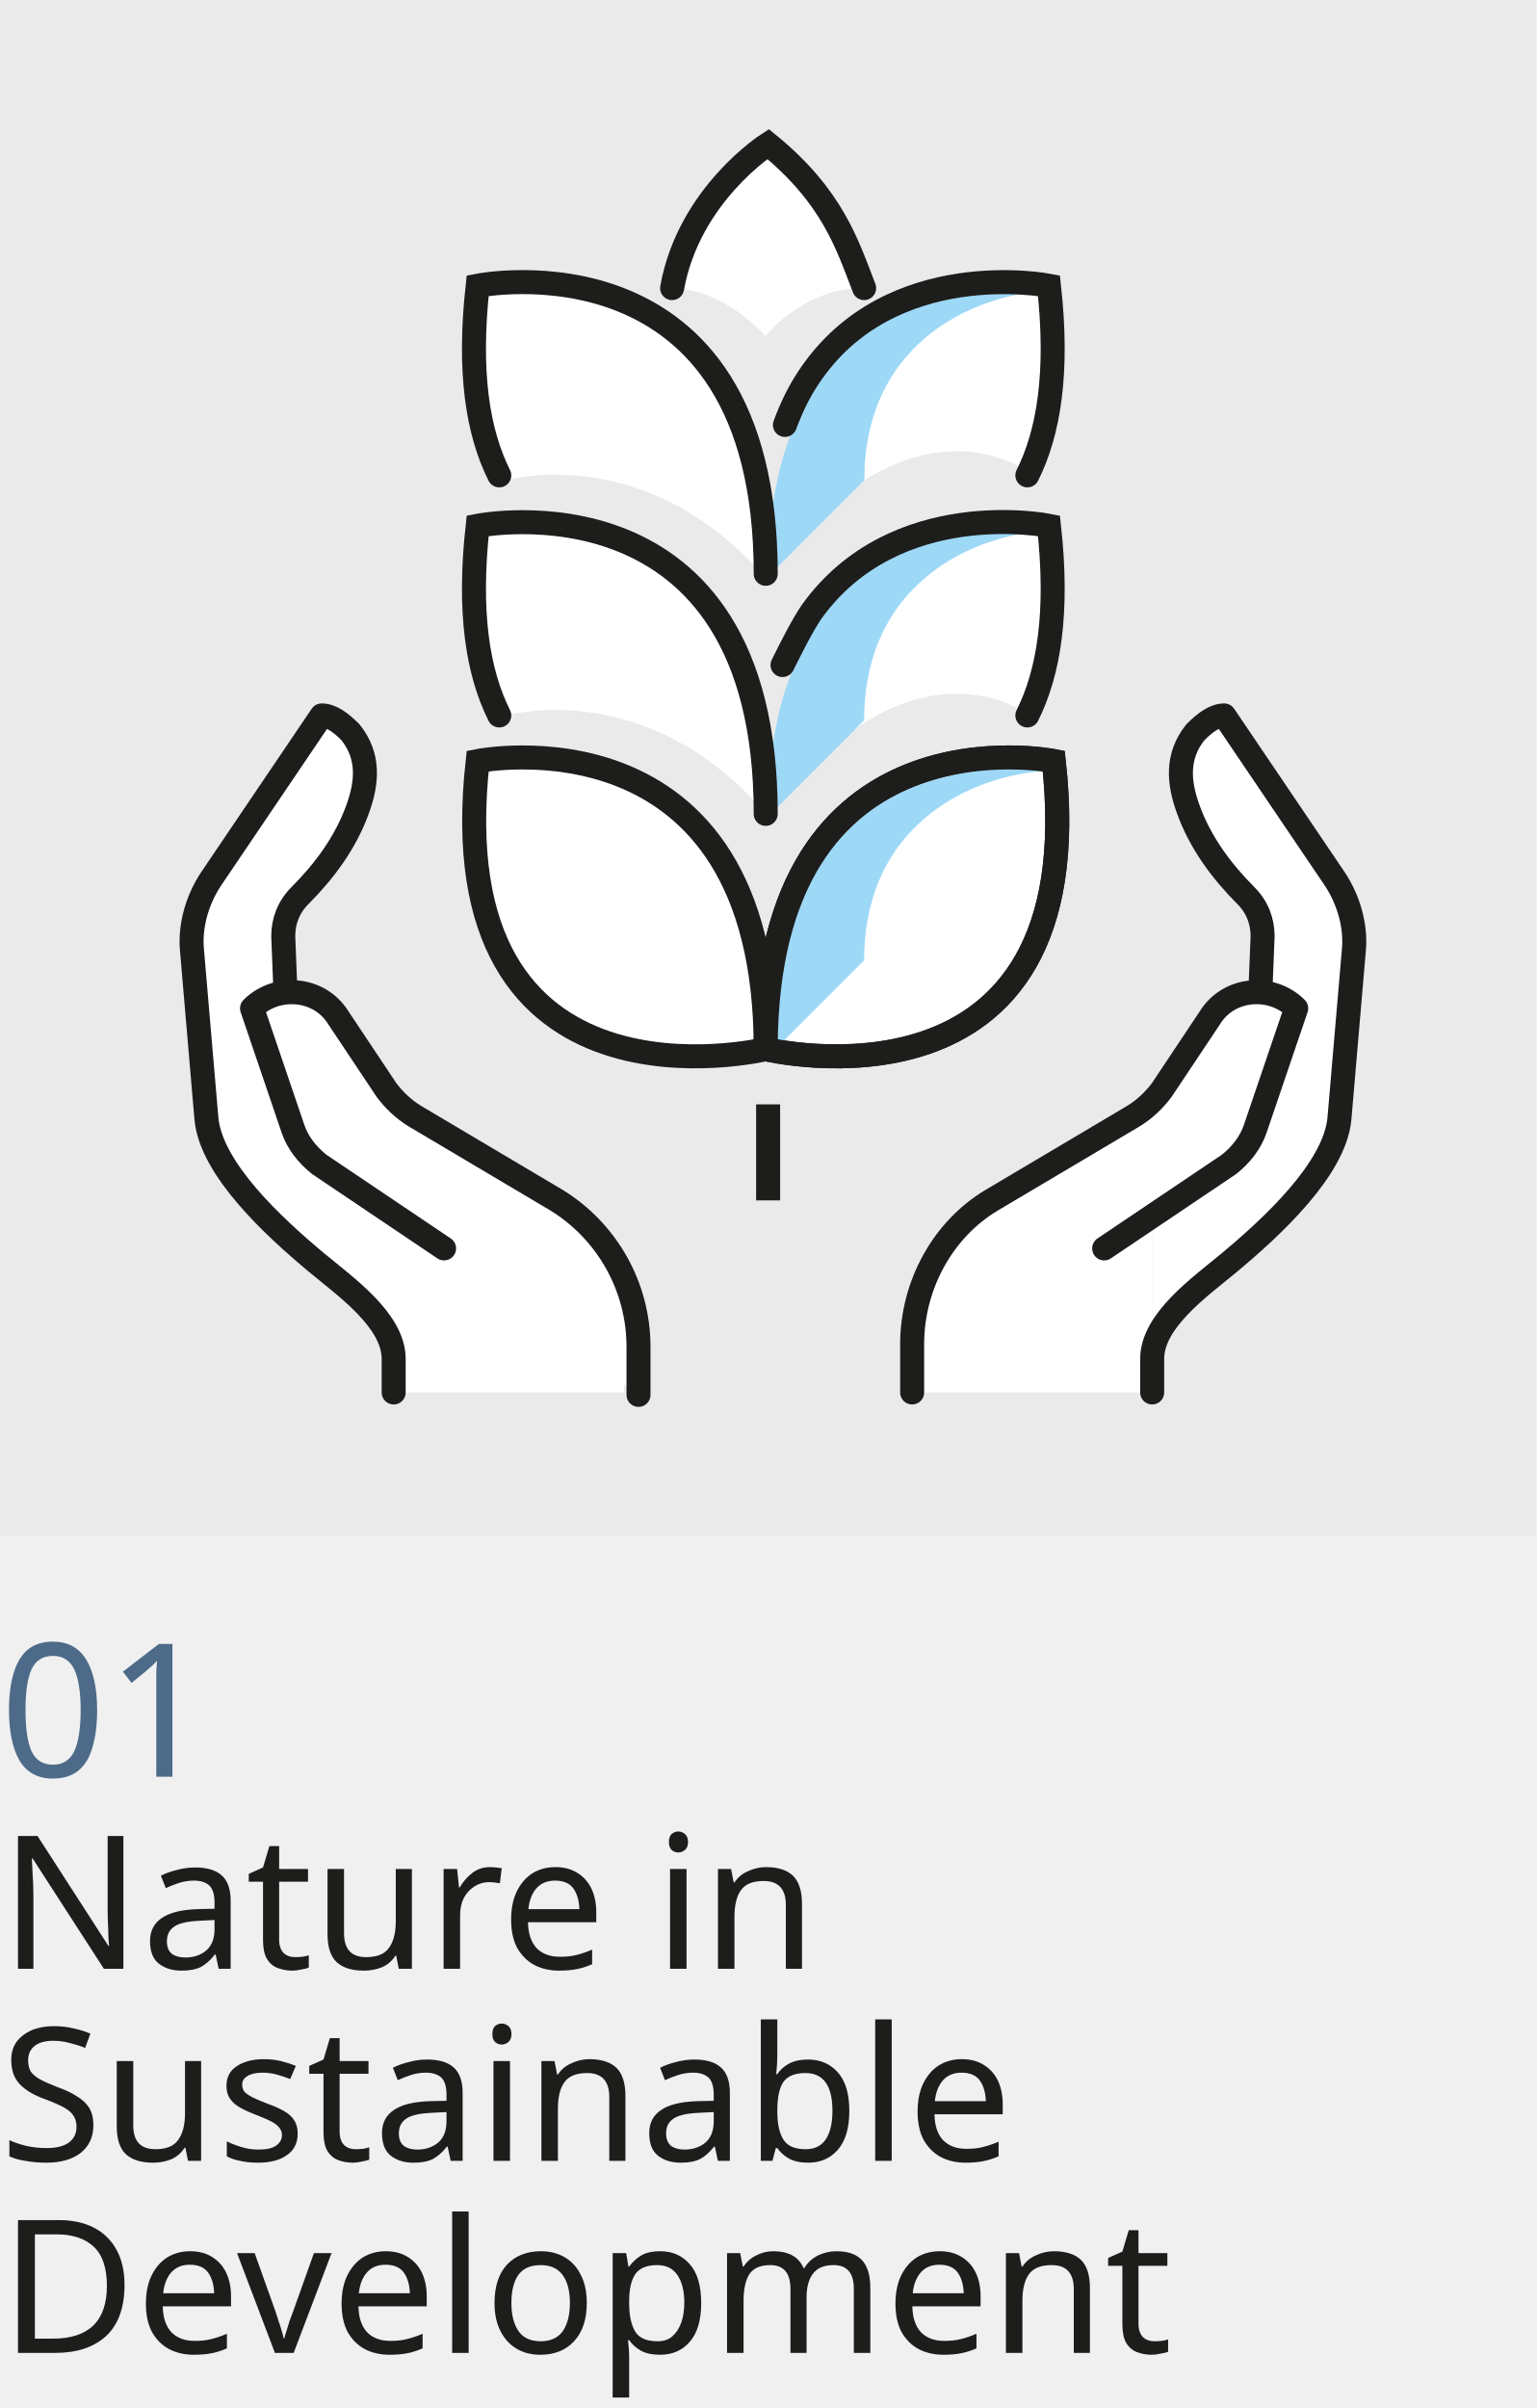
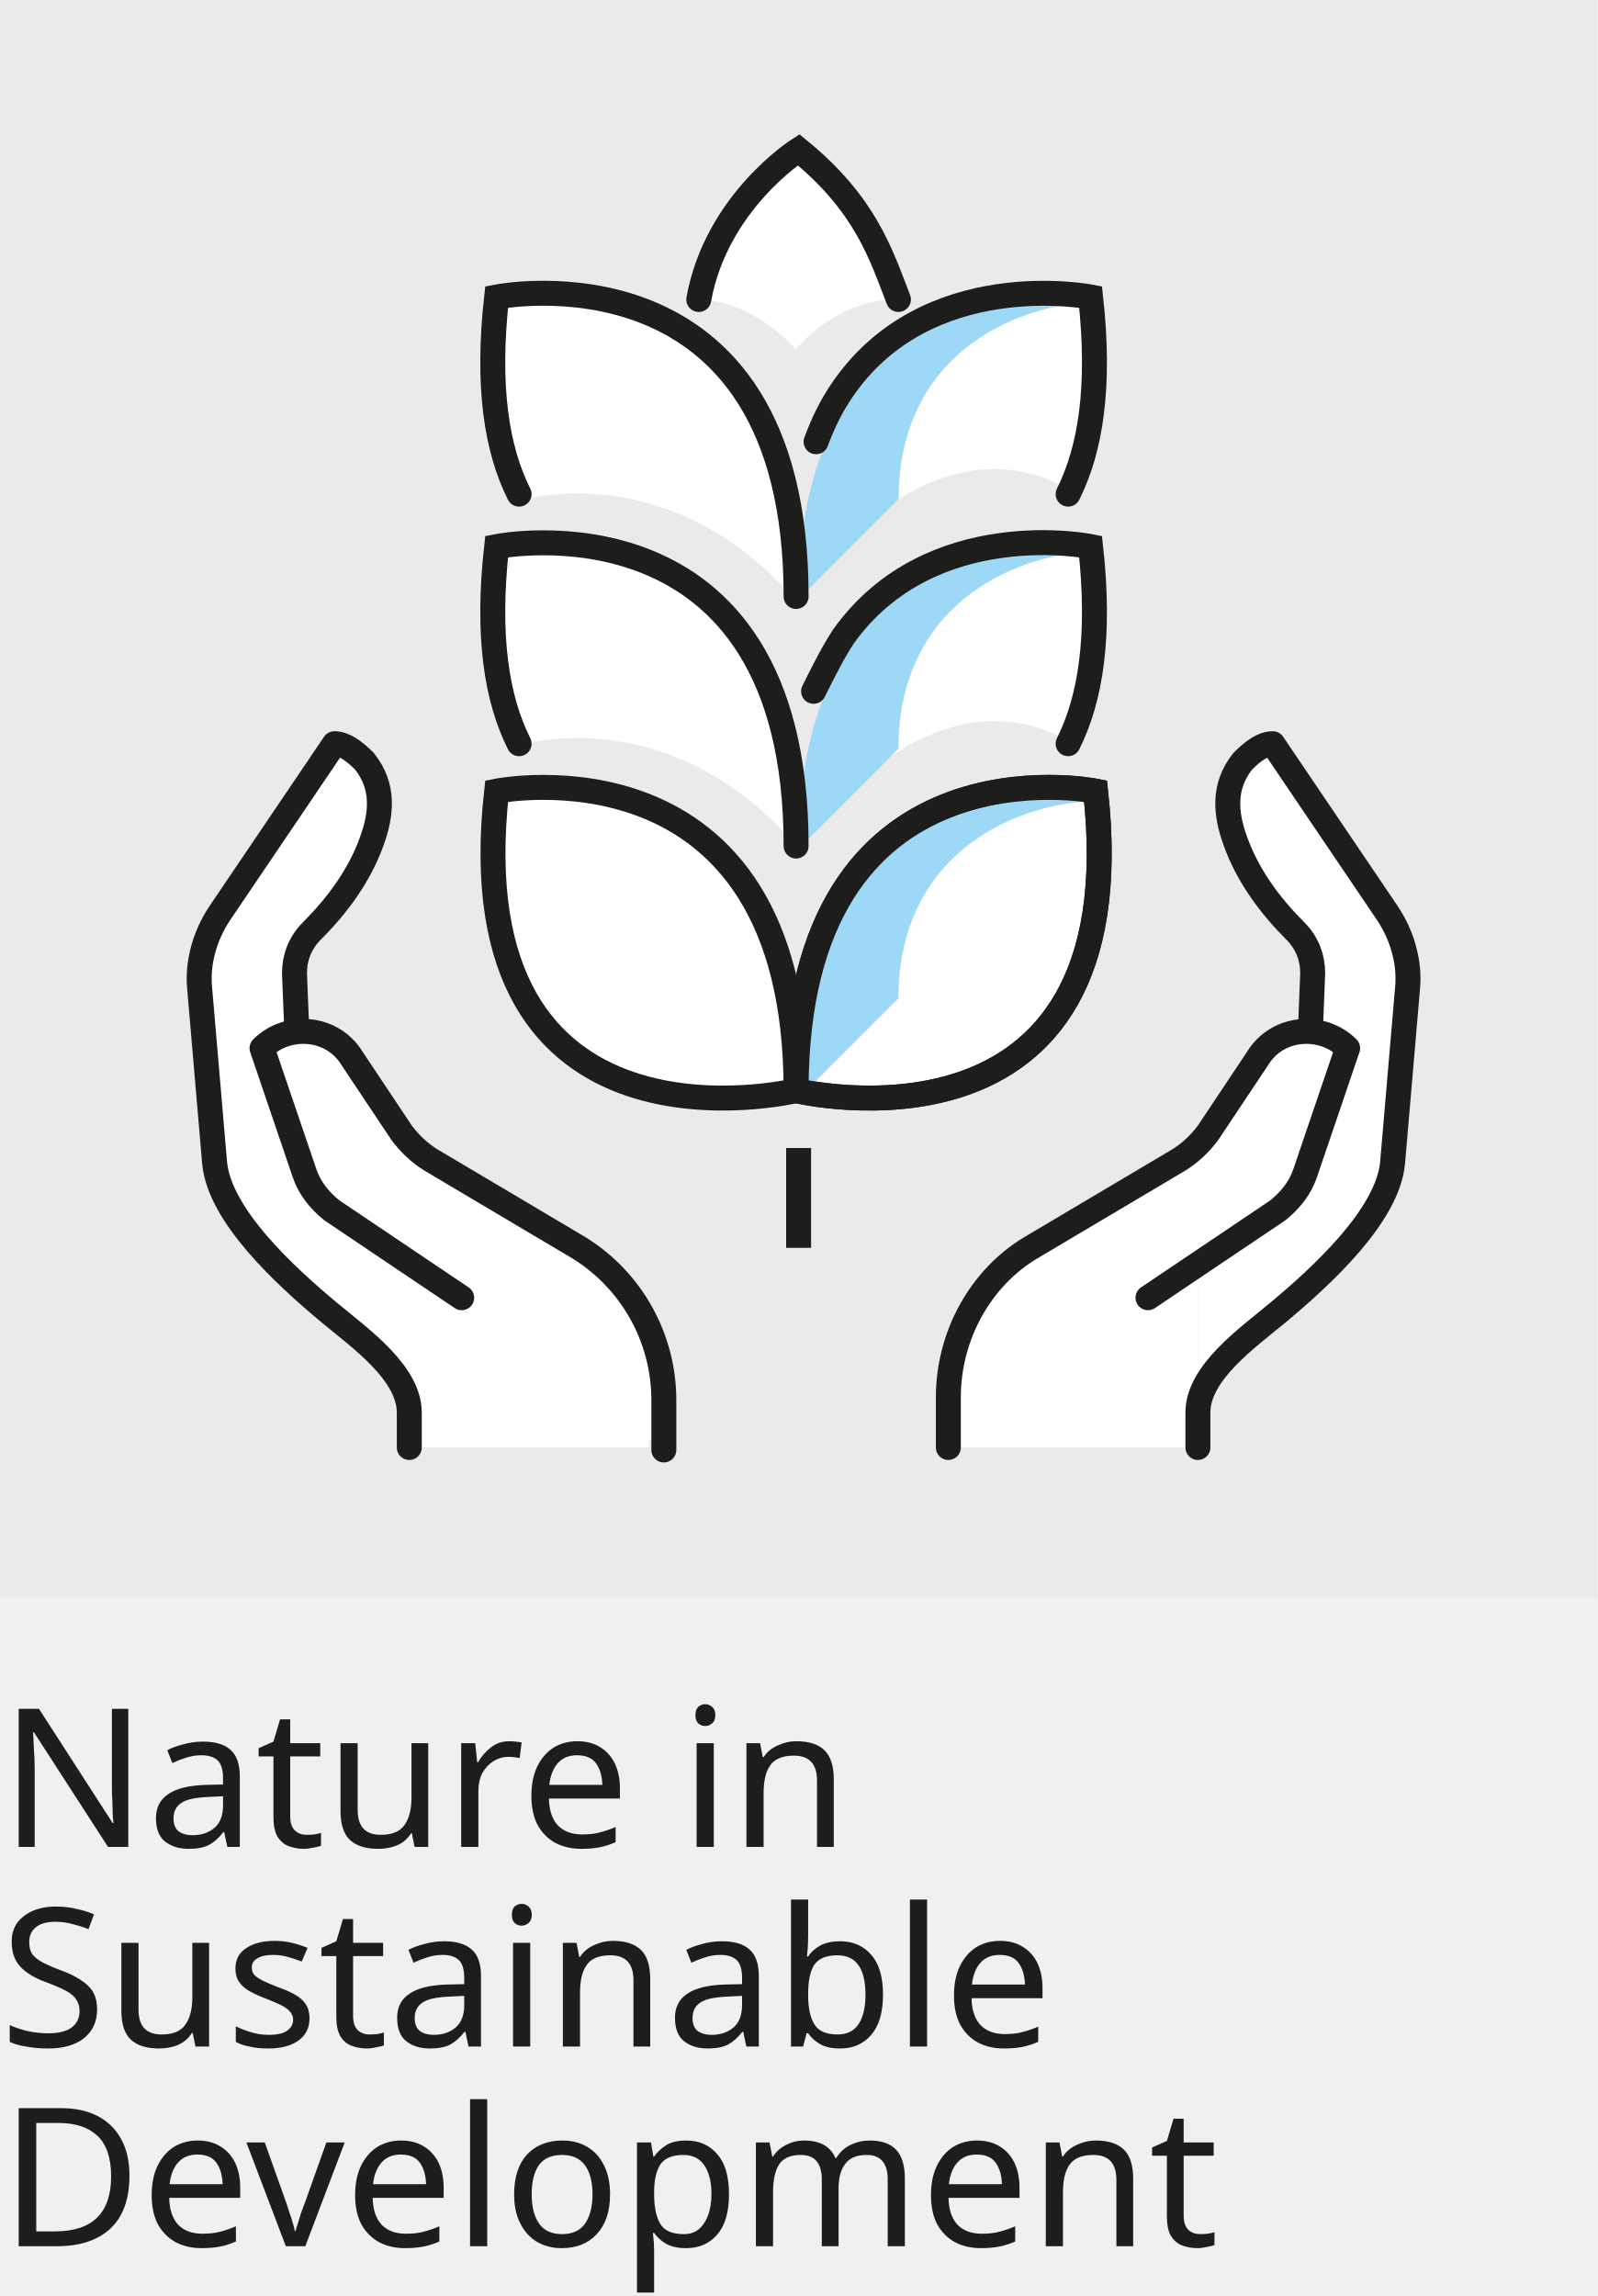
- <svg xmlns="http://www.w3.org/2000/svg" version="1.1" id="Layer_1" x="0px" y="0px" viewBox="0 0 64 100.3" style="enable-background:new 0 0 64 100.3;" xml:space="preserve">
+ <svg xmlns="http://www.w3.org/2000/svg" version="1.1" id="Layer_1" x="0px" y="0px" viewBox="0 0 64 92" style="enable-background:new 0 0 64 92;" xml:space="preserve">
  <style type="text/css">
- 	.st0{fill:#4D6B89;}
- 	.st1{font-family:'Roboto-Regular';}
- 	.st2{font-size:7.75px;}
- 	.st3{fill:#1D1D1B;}
- 	.st4{font-family:'Roboto-Bold';}
- 	.st5{fill:#EAEAEA;}
- 	.st6{fill:#FFFFFF;}
- 	.st7{fill:#9ED8F7;}
- 	.st8{fill:#FFFFFF;stroke:#1D1D1B;stroke-miterlimit:10;}
- 	.st9{fill:#8BBBD5;}
- 	.st10{fill:#FFFFFF;stroke:#1D1D1B;stroke-linecap:round;stroke-linejoin:round;stroke-miterlimit:10;}
- 	.st11{fill:none;stroke:#1D1D1B;stroke-linecap:round;stroke-miterlimit:10;}
- 	.st12{fill:none;stroke:#1D1D1B;stroke-miterlimit:10;}
+ 	.st0{fill:#EAEAEA;}
+ 	.st1{fill:#FFFFFF;}
+ 	.st2{fill:#1D1D1B;}
+ 	.st3{font-family:'Roboto-Bold';}
+ 	.st4{font-size:7.75px;}
+ 	.st5{fill:#9ED8F7;}
+ 	.st6{fill:#FFFFFF;stroke:#1D1D1B;stroke-miterlimit:10;}
+ 	.st7{fill:#8BBBD5;}
+ 	.st8{fill:#FFFFFF;stroke:#1D1D1B;stroke-linecap:round;stroke-linejoin:round;stroke-miterlimit:10;}
+ 	.st9{fill:none;stroke:#1D1D1B;stroke-linecap:round;stroke-miterlimit:10;}
+ 	.st10{fill:none;stroke:#1D1D1B;stroke-miterlimit:10;}
</style>
-   <text transform="matrix(1 0 0 1 2.136230e-04 74.0044)" class="st0 st1 st2">01</text>
-   <text transform="matrix(1 0 0 1 2.136230e-04 82.0044)" class="st3 st4 st2">Nature in  </text>
-   <text transform="matrix(1 0 0 1 2.136230e-04 90.0044)" class="st3 st4 st2">Sustainable </text>
-   <text transform="matrix(1 0 0 1 2.136230e-04 98.0044)" class="st3 st4 st2">Development</text>
  <g>
-     <rect y="0" class="st5" width="64" height="64" />
+     <rect y="0" class="st0" width="64" height="64" />
  </g>
-   <path class="st6" d="M42.9,19.7c0.9-1.8,1.3-4.3,0.9-7.9c0,0-6.4-1.3-9.9,3.6c-0.4,0.6-2.4,9.2-1.9,8.5C38,15.9,42.9,19.7,42.9,19.7  z" />
-   <path class="st7" d="M32,34l4-4c0-6,5-7.9,8-7.9C44,22.1,32,20,32,34z" />
-   <path class="st7" d="M32,44l4-4c0-6,5-7.9,8-7.9C44,32.1,32,30,32,44z" />
-   <path class="st7" d="M32,24l4-4c0-6,5-7.9,8-7.9C44,12.1,32,10,32,24z" />
-   <path class="st6" d="M35.9,12c-2.2,0-3.8,1.7-4,2c-0.2-0.2-1.8-2-4-2c0-1.9,3.5-5.5,4-6C32.4,6.5,35.9,10.1,35.9,12z" />
-   <path class="st6" d="M42.9,29.8c0.9-1.8,1.3-4.3,0.9-7.9c0,0-6.4-1.3-9.9,3.6c-0.4,0.6-2.4,9.2-1.9,8.5C38,26,42.9,29.8,42.9,29.8z" />
-   <path class="st6" d="M21.1,20c-0.9-1.8-1.3-4.3-0.9-7.9c0,0,6.4-1.3,9.9,3.6c0.4,0.6,2.4,9.2,1.9,8.5C27,18.3,21.1,20,21.1,20z" />
-   <path class="st6" d="M21.1,29.8c-0.9-1.8-1.3-4.3-0.9-7.9c0,0,6.4-1.3,9.9,3.6c0.4,0.6,2.4,9.2,1.9,8.5C27,28.1,21.1,29.8,21.1,29.8  z" />
-   <path class="st8" d="M31.9,43.7c0,0,13.7,3.3,12-12C43.9,31.7,31.9,29.3,31.9,43.7z" />
-   <path class="st6" d="M43.5,50H48v8H38v-2.5C38,52.5,40.5,50,43.5,50z" />
-   <path class="st6" d="M20.5,50H16v8h10v-2.5C26,52.5,23.5,50,20.5,50z" />
-   <path class="st9" d="M36.3,12c-0.7-1.8-1.3-3.8-4-6" />
+   <path class="st1" d="M42.9,19.7c0.9-1.8,1.3-4.3,0.9-7.9c0,0-6.4-1.3-9.9,3.6c-0.4,0.6-2.4,9.2-1.9,8.5C38,15.9,42.9,19.7,42.9,19.7  z" />
+   <text transform="matrix(1 0 0 1 -2.441406e-04 74.0044)" class="st2 st3 st4">Nature in  </text>
+   <text transform="matrix(1 0 0 1 -2.441406e-04 82.0044)" class="st2 st3 st4">Sustainable </text>
+   <text transform="matrix(1 0 0 1 -2.441406e-04 90.0044)" class="st2 st3 st4">Development</text>
+   <path class="st5" d="M32,34l4-4c0-6,5-7.9,8-7.9C44,22.1,32,20,32,34z" />
+   <path class="st5" d="M32,44l4-4c0-6,5-7.9,8-7.9C44,32.1,32,30,32,44z" />
+   <path class="st5" d="M32,24l4-4c0-6,5-7.9,8-7.9C44,12.1,32,10,32,24z" />
+   <path class="st1" d="M35.9,12c-2.2,0-3.8,1.7-4,2c-0.2-0.2-1.8-2-4-2c0-1.9,3.5-5.5,4-6C32.4,6.5,35.9,10.1,35.9,12z" />
+   <path class="st1" d="M42.9,29.8c0.9-1.8,1.3-4.3,0.9-7.9c0,0-6.4-1.3-9.9,3.6c-0.4,0.6-2.4,9.2-1.9,8.5C38,26,42.9,29.8,42.9,29.8z" />
+   <path class="st1" d="M21.1,20c-0.9-1.8-1.3-4.3-0.9-7.9c0,0,6.4-1.3,9.9,3.6c0.4,0.6,2.4,9.2,1.9,8.5C27,18.3,21.1,20,21.1,20z" />
+   <path class="st1" d="M21.1,29.8c-0.9-1.8-1.3-4.3-0.9-7.9c0,0,6.4-1.3,9.9,3.6c0.4,0.6,2.4,9.2,1.9,8.5C27,28.1,21.1,29.8,21.1,29.8  z" />
+   <path class="st6" d="M31.9,43.7c0,0,13.7,3.3,12-12C43.9,31.7,31.9,29.3,31.9,43.7z" />
+   <path class="st1" d="M43.5,50H48v8H38v-2.5C38,52.5,40.5,50,43.5,50z" />
+   <path class="st1" d="M20.5,50H16v8h10v-2.5C26,52.5,23.5,50,20.5,50z" />
+   <path class="st7" d="M36.3,12c-0.7-1.8-1.3-3.8-4-6" />
  <g>
-     <path class="st10" d="M48,48.3c2.5-1.4,4.2-3.9,4.5-6.8l0.1-2.5c0-0.6-0.2-1.2-0.7-1.7l0,0c-1-1-1.9-2.2-2.4-3.6   c-0.4-1.1-0.5-2.2,0.3-3.2c0.4-0.4,0.8-0.7,1.2-0.7l0,0l4.6,6.8c0.6,0.9,0.9,2,0.8,3l-0.6,7c-0.2,2.1-2.8,4.5-4.6,6   c-1.2,1-3.2,2.4-3.2,4V58" />
-     <path class="st10" d="M46,52l5.2-3.5c0.5-0.4,0.9-0.9,1.1-1.5L54,42l0,0c-1-1-2.8-0.9-3.6,0.4l-2,3c-0.3,0.4-0.7,0.8-1.2,1.1   l-5.9,3.5C39.3,51.2,38,53.5,38,56v0v2" />
+     <path class="st8" d="M48,48.3c2.5-1.4,4.2-3.9,4.5-6.8l0.1-2.5c0-0.6-0.2-1.2-0.7-1.7l0,0c-1-1-1.9-2.2-2.4-3.6   c-0.4-1.1-0.5-2.2,0.3-3.2c0.4-0.4,0.8-0.7,1.2-0.7l0,0l4.6,6.8c0.6,0.9,0.9,2,0.8,3l-0.6,7c-0.2,2.1-2.8,4.5-4.6,6   c-1.2,1-3.2,2.4-3.2,4V58" />
+     <path class="st8" d="M46,52l5.2-3.5c0.5-0.4,0.9-0.9,1.1-1.5l1.7-5l0,0c-1-1-2.8-0.9-3.6,0.4l-2,3c-0.3,0.4-0.7,0.8-1.2,1.1   L41.3,50c-2,1.2-3.3,3.5-3.3,6l0,0v2" />
  </g>
  <g>
-     <path class="st10" d="M16.4,48.3c-2.5-1.4-4.2-3.9-4.5-6.8L11.8,39c0-0.6,0.2-1.2,0.7-1.7l0,0c1-1,1.9-2.2,2.4-3.6   c0.4-1.1,0.5-2.2-0.3-3.2c-0.4-0.4-0.8-0.7-1.2-0.7h0l-4.6,6.8c-0.6,0.9-0.9,2-0.8,3l0.6,7c0.2,2.1,2.8,4.5,4.6,6   c1.2,1,3.2,2.4,3.2,4V58" />
-     <path class="st10" d="M18.5,52l-5.2-3.5c-0.5-0.4-0.9-0.9-1.1-1.5L10.5,42l0,0c1-1,2.8-0.9,3.6,0.4l2,3c0.3,0.4,0.7,0.8,1.2,1.1   l5.9,3.5c2.1,1.3,3.4,3.6,3.4,6.1v0v2" />
+     <path class="st8" d="M16.4,48.3c-2.5-1.4-4.2-3.9-4.5-6.8L11.8,39c0-0.6,0.2-1.2,0.7-1.7l0,0c1-1,1.9-2.2,2.4-3.6   c0.4-1.1,0.5-2.2-0.3-3.2c-0.4-0.4-0.8-0.7-1.2-0.7l0,0l-4.6,6.8c-0.6,0.9-0.9,2-0.8,3l0.6,7c0.2,2.1,2.8,4.5,4.6,6   c1.2,1,3.2,2.4,3.2,4V58" />
+     <path class="st8" d="M18.5,52l-5.2-3.5c-0.5-0.4-0.9-0.9-1.1-1.5l-1.7-5l0,0c1-1,2.8-0.9,3.6,0.4l2,3c0.3,0.4,0.7,0.8,1.2,1.1   l5.9,3.5c2.1,1.3,3.4,3.6,3.4,6.1l0,0v2" />
  </g>
-   <path class="st8" d="M31.9,43.7c0,0-13.7,3.3-12-12C19.9,31.7,31.9,29.3,31.9,43.7z" />
-   <path class="st11" d="M36,12c-0.7-1.8-1.3-3.8-4-6c0,0-3.3,2.1-4,6" />
-   <path class="st12" d="M31.7,23.9" />
-   <line class="st12" x1="32" y1="46" x2="32" y2="50" />
-   <path class="st7" d="M32,34l4-4c0-6,5-7.9,8-7.9C44,22.1,32,20,32,34z" />
-   <path class="st7" d="M32,44l4-4c0-6,5-7.9,8-7.9C44,32.1,32,30,32,44z" />
-   <path class="st7" d="M32,24l4-4c0-6,5-7.9,8-7.9C44,12.1,32,10,32,24z" />
-   <path class="st12" d="M31.9,43.7c0,0,13.7,3.3,12-12C43.9,31.7,31.9,29.3,31.9,43.7z" />
-   <path class="st11" d="M42.8,29.8c0.9-1.8,1.3-4.3,0.9-7.9c0,0-6.4-1.3-9.9,3.6c-0.4,0.6-0.8,1.4-1.2,2.2" />
-   <path class="st11" d="M42.8,19.8c0.9-1.8,1.3-4.3,0.9-7.9c0,0-6.6-1.3-10,3.8c-0.4,0.6-0.7,1.2-1,2" />
-   <path class="st11" d="M20.8,19.8c-0.9-1.8-1.3-4.3-0.9-7.9c0,0,12-2.4,12,12" />
-   <path class="st11" d="M20.8,29.8c-0.9-1.8-1.3-4.3-0.9-7.9c0,0,12-2.4,12,12" />
+   <path class="st6" d="M31.9,43.7c0,0-13.7,3.3-12-12C19.9,31.7,31.9,29.3,31.9,43.7z" />
+   <path class="st9" d="M36,12c-0.7-1.8-1.3-3.8-4-6c0,0-3.3,2.1-4,6" />
+   <path class="st10" d="M31.7,23.9" />
+   <line class="st10" x1="32" y1="46" x2="32" y2="50" />
+   <path class="st5" d="M32,34l4-4c0-6,5-7.9,8-7.9C44,22.1,32,20,32,34z" />
+   <path class="st5" d="M32,44l4-4c0-6,5-7.9,8-7.9C44,32.1,32,30,32,44z" />
+   <path class="st5" d="M32,24l4-4c0-6,5-7.9,8-7.9C44,12.1,32,10,32,24z" />
+   <path class="st10" d="M31.9,43.7c0,0,13.7,3.3,12-12C43.9,31.7,31.9,29.3,31.9,43.7z" />
+   <path class="st9" d="M42.8,29.8c0.9-1.8,1.3-4.3,0.9-7.9c0,0-6.4-1.3-9.9,3.6c-0.4,0.6-0.8,1.4-1.2,2.2" />
+   <path class="st9" d="M42.8,19.8c0.9-1.8,1.3-4.3,0.9-7.9c0,0-6.6-1.3-10,3.8c-0.4,0.6-0.7,1.2-1,2" />
+   <path class="st9" d="M20.8,19.8c-0.9-1.8-1.3-4.3-0.9-7.9c0,0,12-2.4,12,12" />
+   <path class="st9" d="M20.8,29.8c-0.9-1.8-1.3-4.3-0.9-7.9c0,0,12-2.4,12,12" />
</svg>
